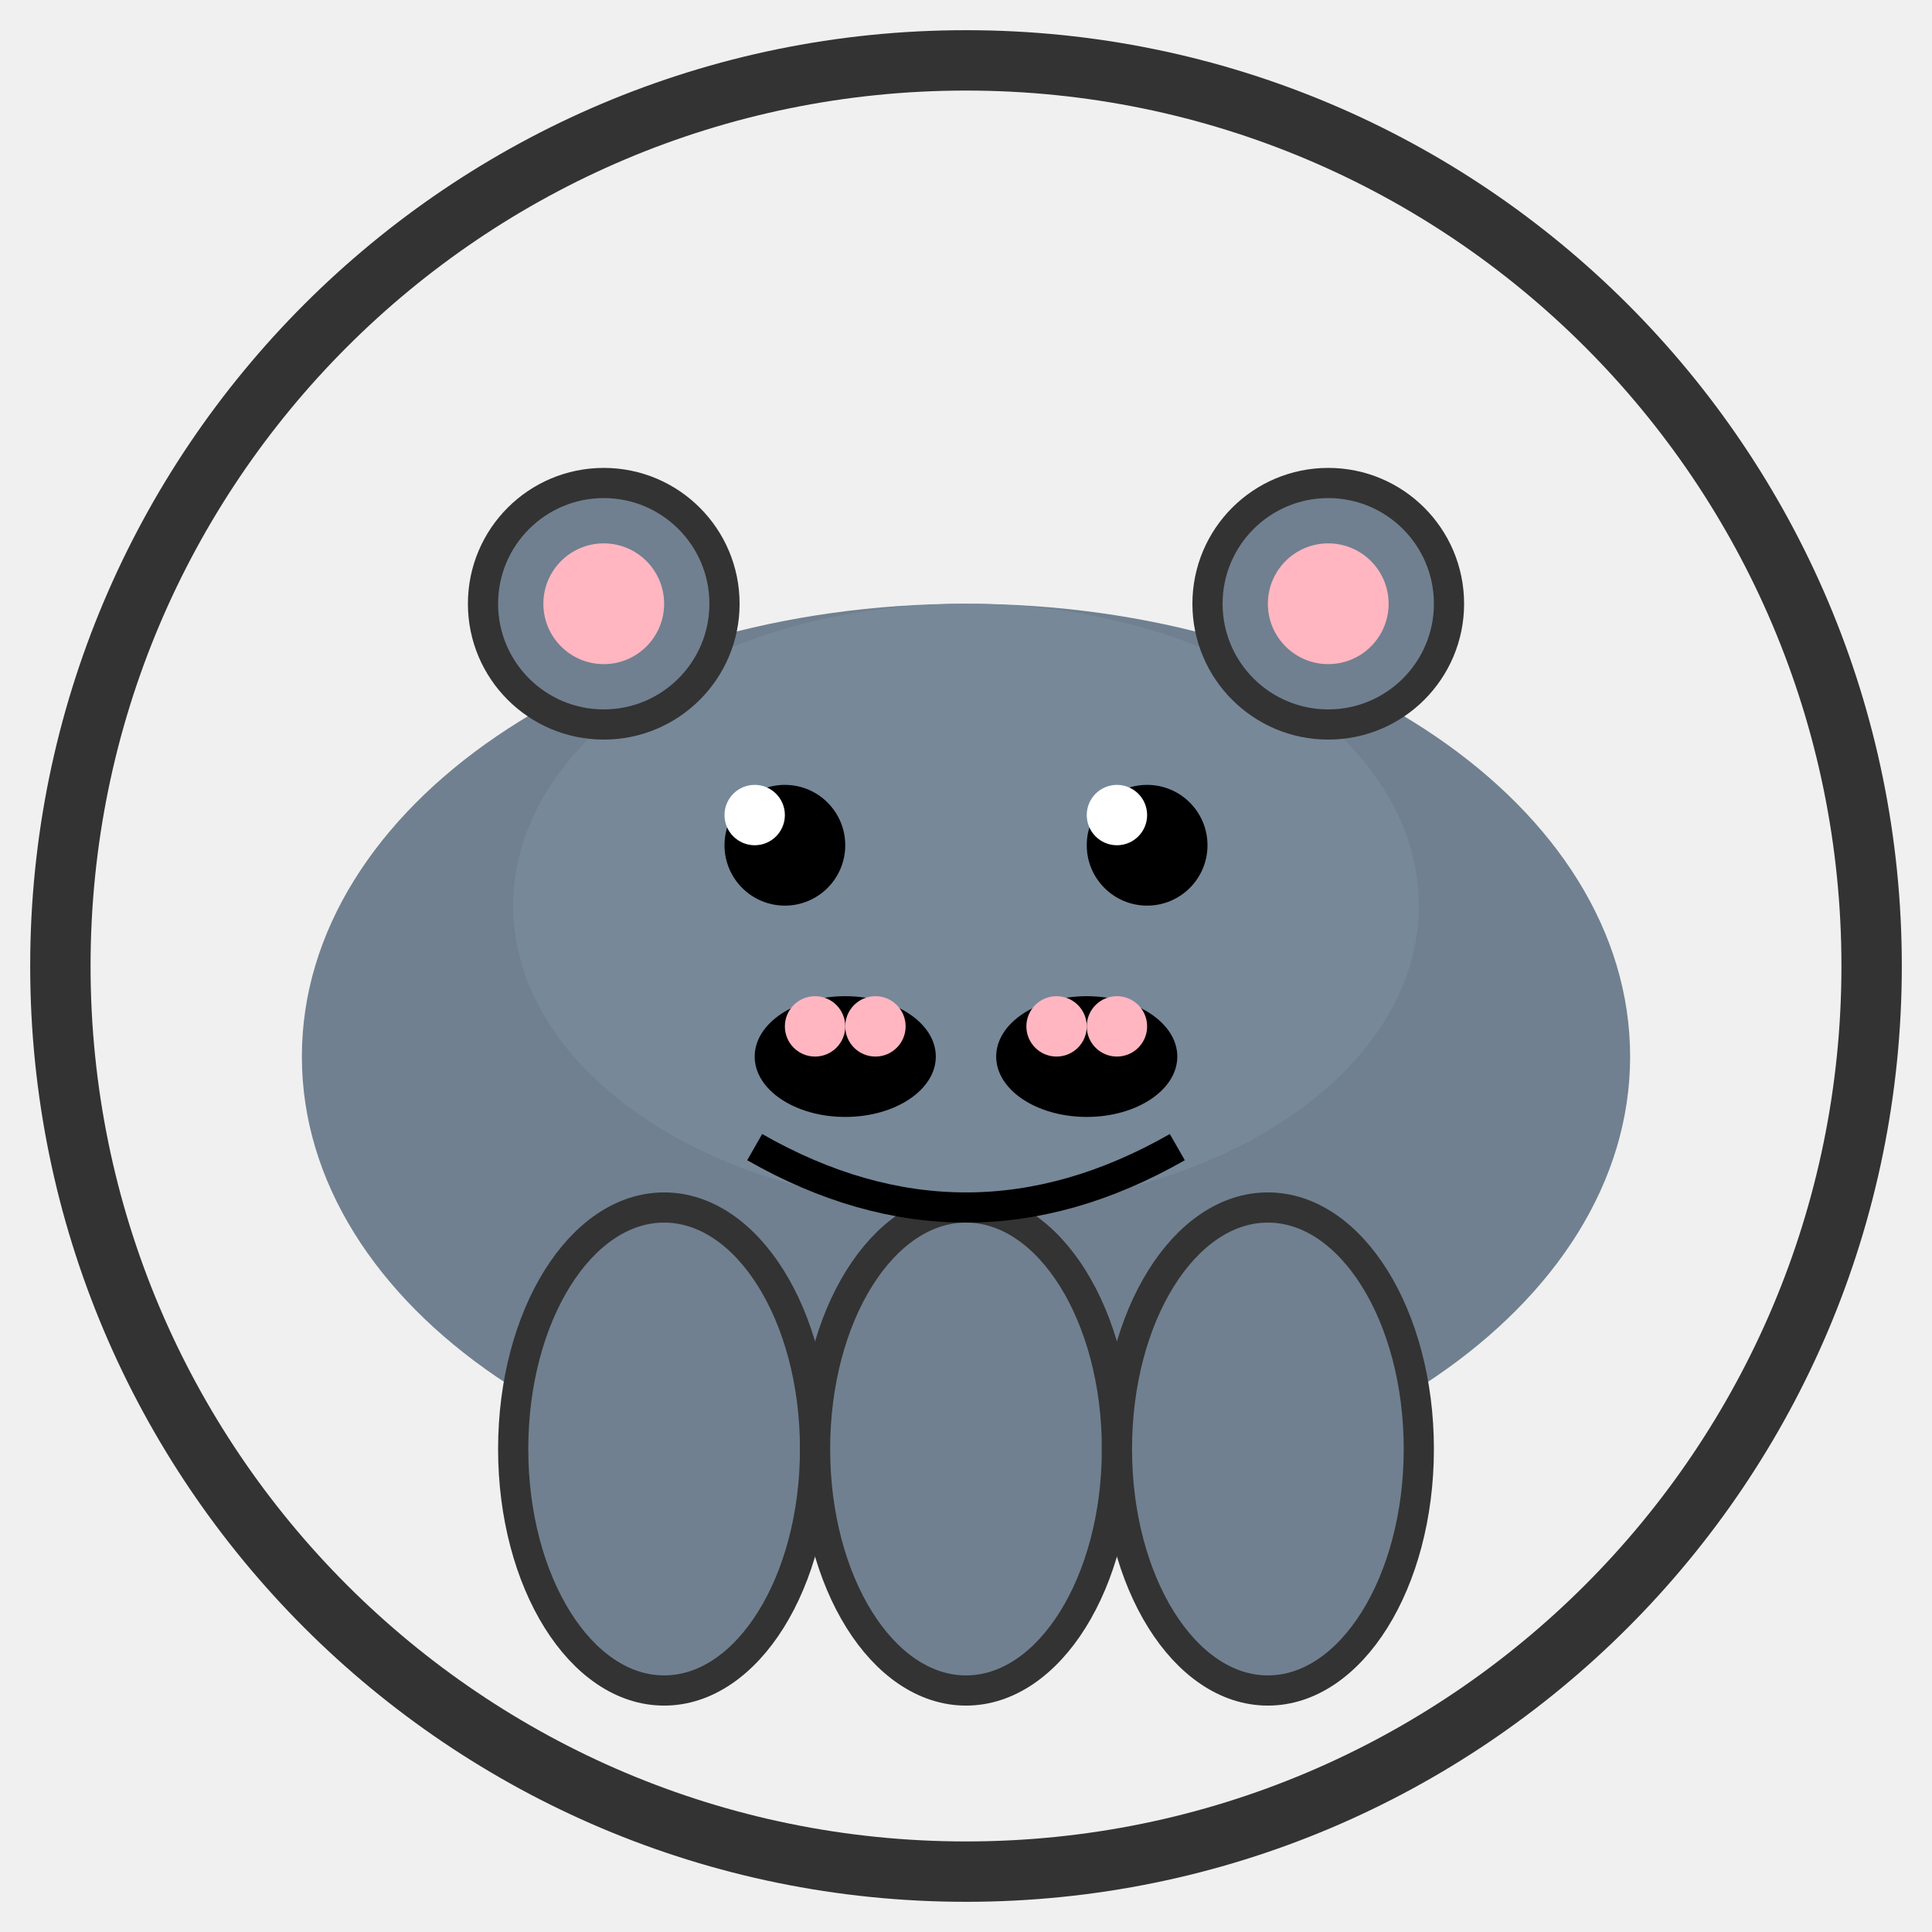
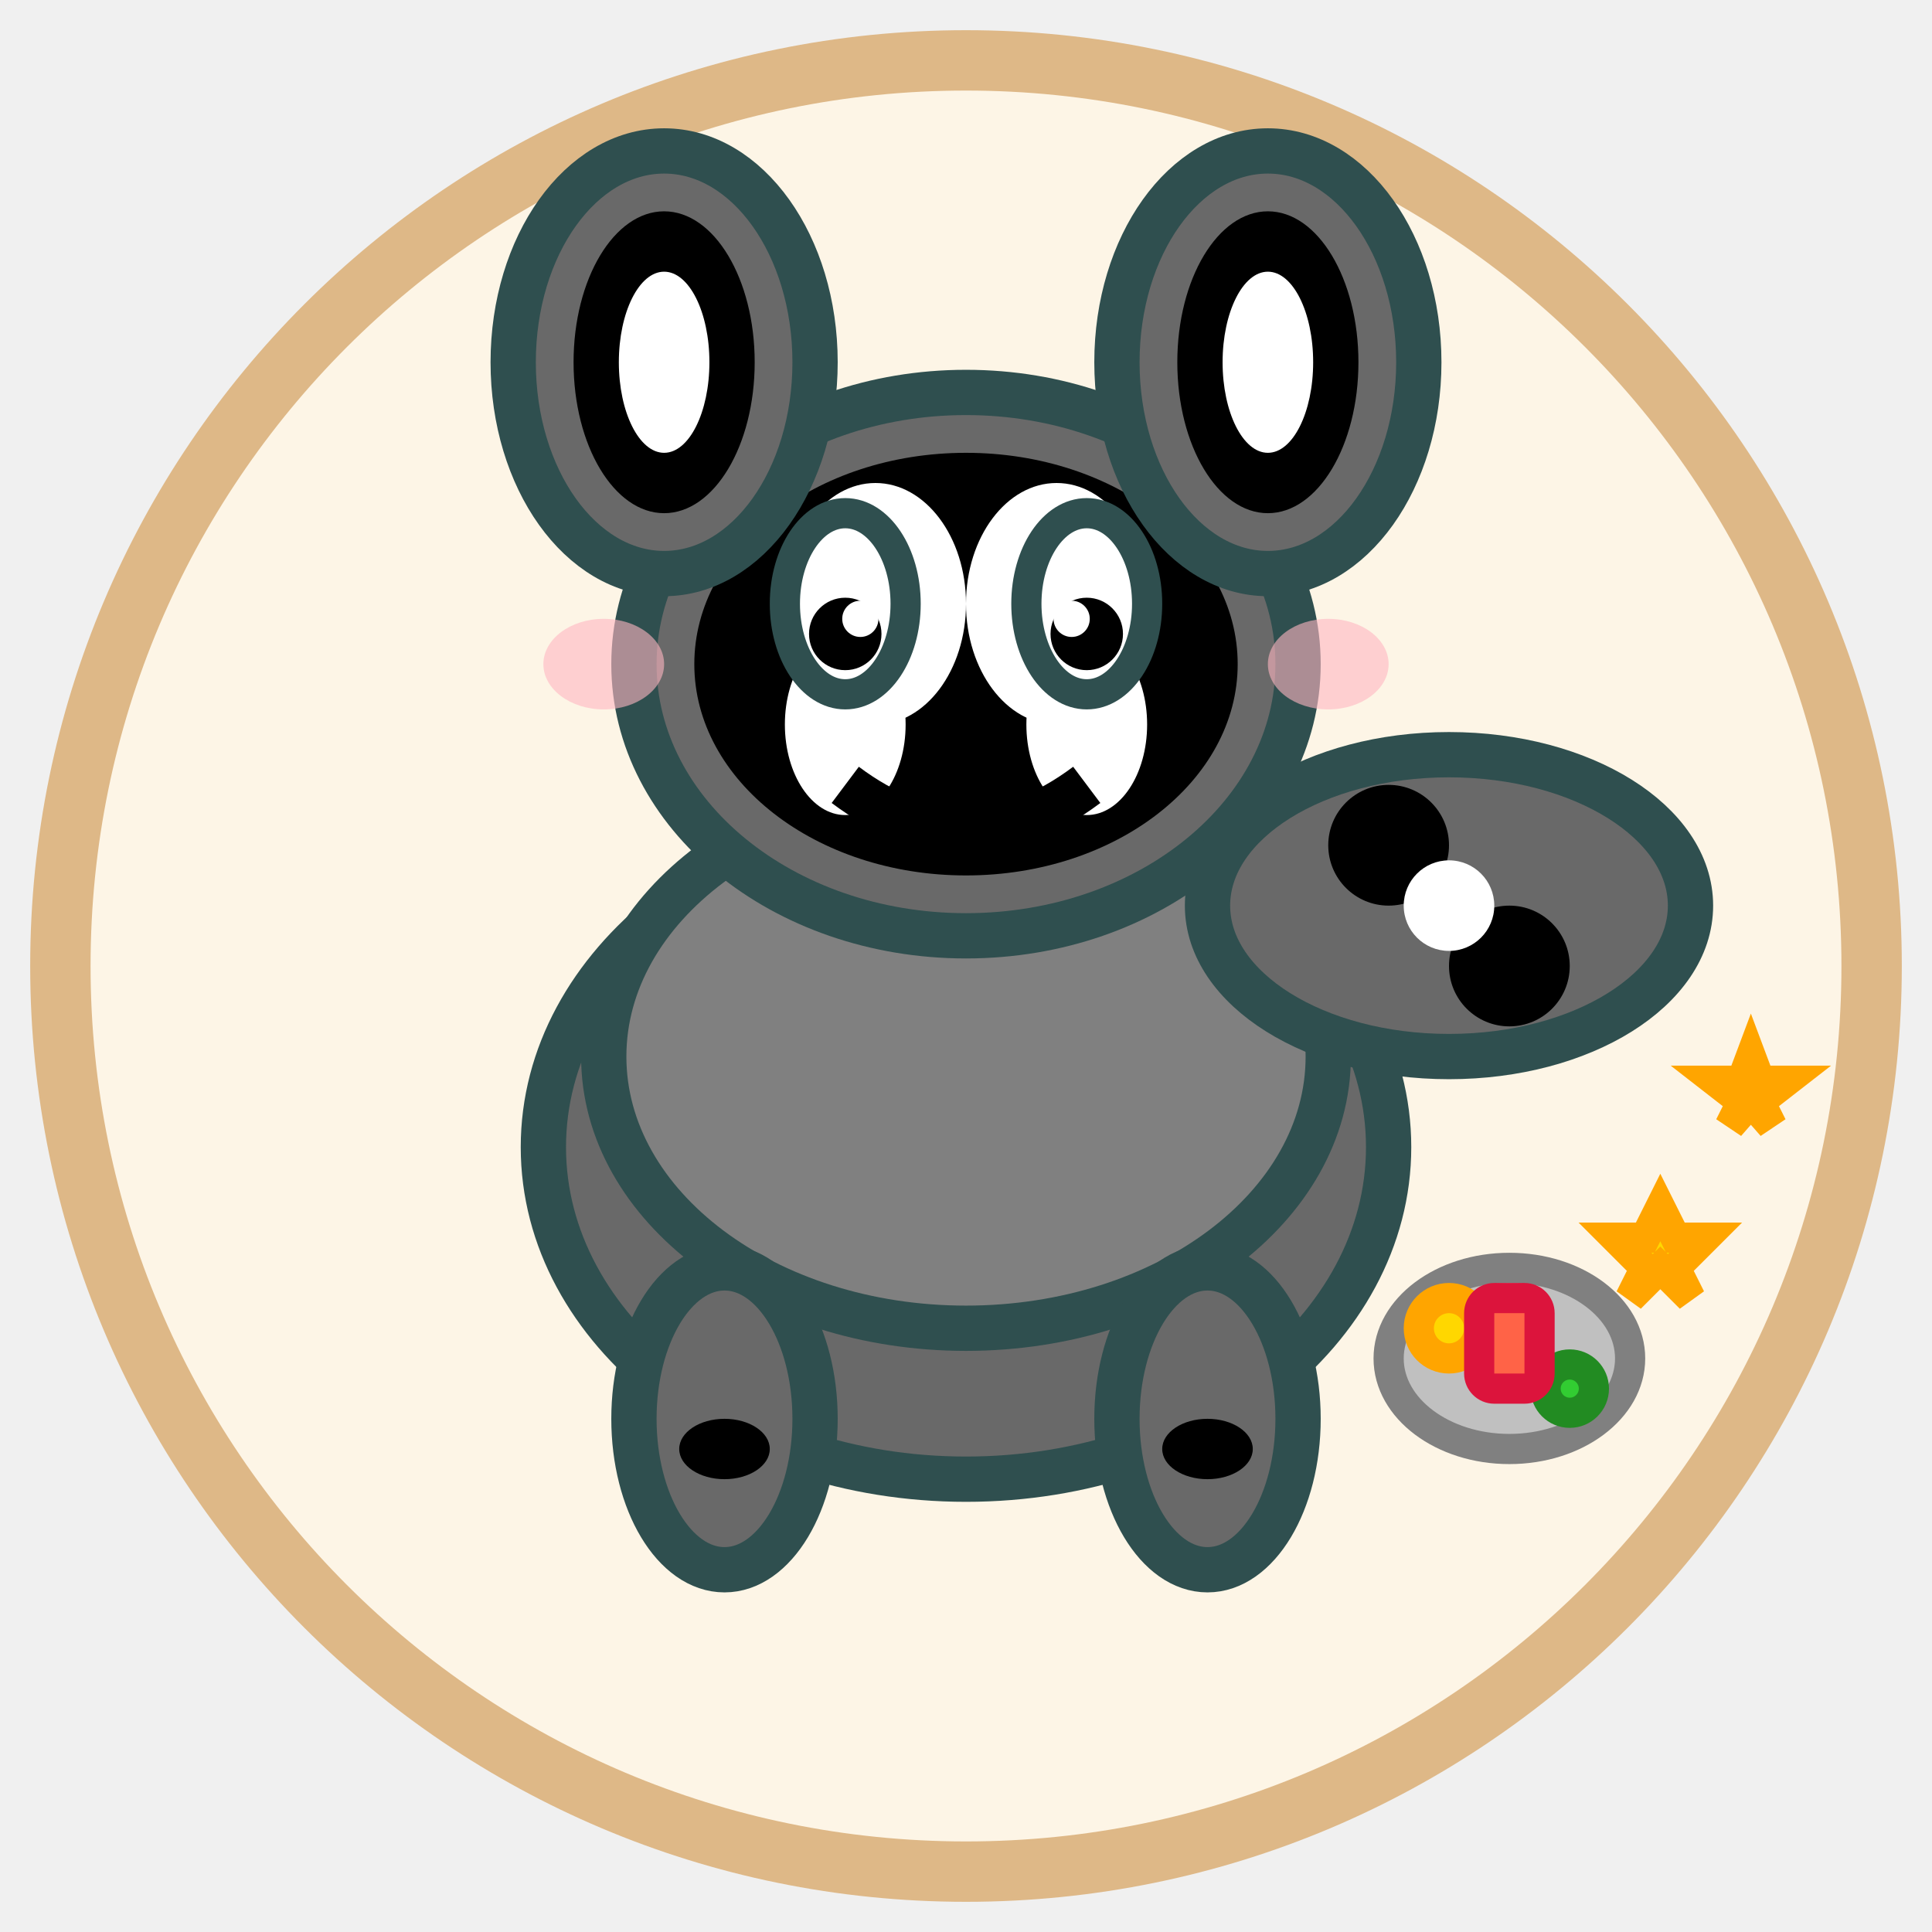
<svg xmlns="http://www.w3.org/2000/svg" width="64" height="64" viewBox="0 0 64 64" fill="none">
-   <circle cx="32" cy="32" r="30" fill="#F0F0F0" stroke="#333" stroke-width="2" />
-   <ellipse cx="32" cy="35" rx="22" ry="15" fill="#708090" />
-   <ellipse cx="32" cy="30" rx="15" ry="10" fill="#778899" />
-   <circle cx="20" cy="20" r="4" fill="#708090" stroke="#333" stroke-width="1" />
-   <circle cx="44" cy="20" r="4" fill="#708090" stroke="#333" stroke-width="1" />
-   <circle cx="20" cy="20" r="2" fill="#FFB6C1" />
-   <circle cx="44" cy="20" r="2" fill="#FFB6C1" />
-   <ellipse cx="28" cy="35" rx="3" ry="2" fill="#000" />
-   <ellipse cx="36" cy="35" rx="3" ry="2" fill="#000" />
-   <circle cx="27" cy="34" r="1" fill="#FFB6C1" />
-   <circle cx="29" cy="34" r="1" fill="#FFB6C1" />
-   <circle cx="35" cy="34" r="1" fill="#FFB6C1" />
-   <circle cx="37" cy="34" r="1" fill="#FFB6C1" />
-   <circle cx="26" cy="28" r="2" fill="#000" />
-   <circle cx="38" cy="28" r="2" fill="#000" />
-   <circle cx="25" cy="27" r="1" fill="#FFF" />
-   <circle cx="37" cy="27" r="1" fill="#FFF" />
-   <ellipse cx="22" cy="48" rx="5" ry="8" fill="#708090" stroke="#333" stroke-width="1" />
-   <ellipse cx="32" cy="48" rx="5" ry="8" fill="#708090" stroke="#333" stroke-width="1" />
-   <ellipse cx="42" cy="48" rx="5" ry="8" fill="#708090" stroke="#333" stroke-width="1" />
-   <path d="M 25 38 Q 32 42, 39 38" stroke="#000" stroke-width="1" fill="none" />
+   <circle cx="32" cy="32" r="30" fill="#FDF5E6" stroke="#DEB887" stroke-width="2" />
+   <ellipse cx="32" cy="38" rx="14" ry="11" fill="#696969" stroke="#2F4F4F" stroke-width="1.5" />
+   <ellipse cx="32" cy="35" rx="12" ry="9" fill="#808080" stroke="#2F4F4F" stroke-width="1.5" />
+   <ellipse cx="32" cy="22" rx="11" ry="9" fill="#696969" stroke="#2F4F4F" stroke-width="1.5" />
+   <ellipse cx="32" cy="22" rx="9" ry="7" fill="#000" />
+   <ellipse cx="29" cy="20" rx="3" ry="4" fill="#FFF" />
+   <ellipse cx="35" cy="20" rx="3" ry="4" fill="#FFF" />
+   <ellipse cx="28" cy="24" rx="2" ry="3" fill="#FFF" />
+   <ellipse cx="36" cy="24" rx="2" ry="3" fill="#FFF" />
+   <ellipse cx="22" cy="12" rx="5" ry="7" fill="#696969" stroke="#2F4F4F" stroke-width="1.5" />
+   <ellipse cx="42" cy="12" rx="5" ry="7" fill="#696969" stroke="#2F4F4F" stroke-width="1.5" />
+   <ellipse cx="22" cy="12" rx="3" ry="5" fill="#000" />
+   <ellipse cx="42" cy="12" rx="3" ry="5" fill="#000" />
+   <ellipse cx="22" cy="12" rx="1.5" ry="3" fill="#FFF" />
+   <ellipse cx="42" cy="12" rx="1.5" ry="3" fill="#FFF" />
+   <ellipse cx="28" cy="20" rx="2" ry="3" fill="#FFF" stroke="#2F4F4F" stroke-width="1" />
+   <ellipse cx="36" cy="20" rx="2" ry="3" fill="#FFF" stroke="#2F4F4F" stroke-width="1" />
+   <circle cx="28" cy="21" r="1.2" fill="#000" />
+   <circle cx="36" cy="21" r="1.2" fill="#000" />
+   <circle cx="28.5" cy="20.5" r="0.6" fill="#FFF" />
+   <circle cx="35.5" cy="20.5" r="0.6" fill="#FFF" />
+   <ellipse cx="32" cy="24" rx="1.5" ry="1" fill="#000" />
+   <path d="M 28 26 Q 32 29, 36 26" stroke="#000" stroke-width="1.5" fill="none" />
+   <ellipse cx="48" cy="30" rx="8" ry="5" fill="#696969" stroke="#2F4F4F" stroke-width="1.5" />
+   <circle cx="46" cy="28" r="2" fill="#000" />
+   <circle cx="50" cy="32" r="2" fill="#000" />
+   <circle cx="48" cy="30" r="1.5" fill="#FFF" />
+   <ellipse cx="24" cy="47" rx="3" ry="5" fill="#696969" stroke="#2F4F4F" stroke-width="1.5" />
+   <ellipse cx="40" cy="47" rx="3" ry="5" fill="#696969" stroke="#2F4F4F" stroke-width="1.5" />
+   <ellipse cx="24" cy="48" rx="1.5" ry="1" fill="#000" />
+   <ellipse cx="40" cy="48" rx="1.5" ry="1" fill="#000" />
+   <ellipse cx="50" cy="45" rx="4" ry="3" fill="#C0C0C0" stroke="#808080" stroke-width="1" />
+   <circle cx="48" cy="44" r="1" fill="#FFD700" stroke="#FFA500" stroke-width="1" />
+   <circle cx="52" cy="46" r="0.8" fill="#32CD32" stroke="#228B22" stroke-width="1" />
+   <rect x="49" y="43" width="2" height="3" rx="0.5" fill="#FF6347" stroke="#DC143C" stroke-width="1" />
+   <path d="M 55 40 L 55.5 41 L 56.5 41 L 55.5 42 L 56 43 L 55 42 L 54 43 L 54.5 42 L 53.5 41 L 54.5 41 Z" fill="#FFD700" stroke="#FFA500" stroke-width="1" />
+   <path d="M 58 35 L 58.3 35.8 L 59.2 35.8 L 58.3 36.5 L 58.7 37.3 L 58 36.5 L 57.3 37.3 L 57.7 36.5 L 56.8 35.8 L 57.7 35.8 Z" fill="#FFD700" stroke="#FFA500" stroke-width="1" />
+   <ellipse cx="20" cy="22" rx="2" ry="1.5" fill="#FFB6C1" opacity="0.6" />
+   <ellipse cx="44" cy="22" rx="2" ry="1.5" fill="#FFB6C1" opacity="0.6" />
</svg>
